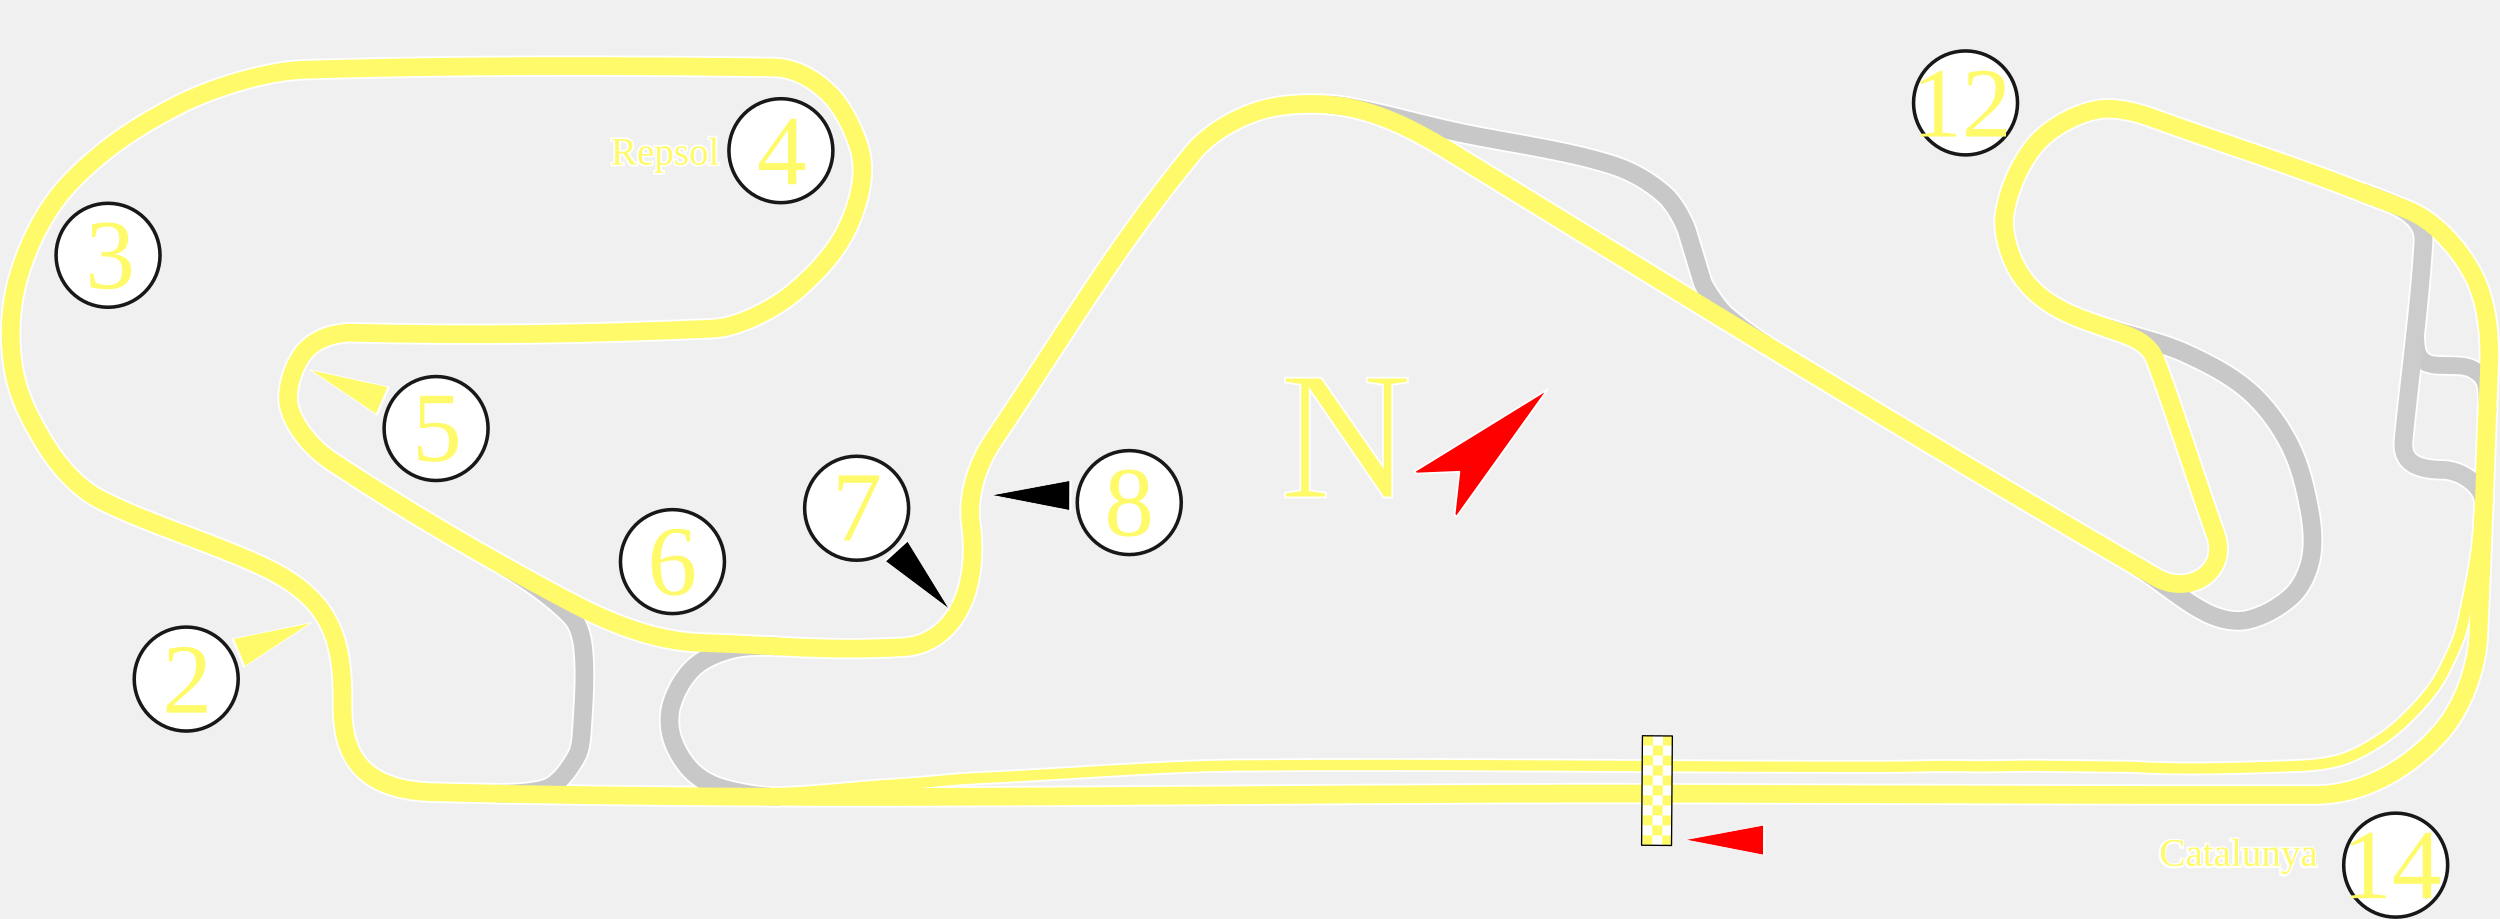
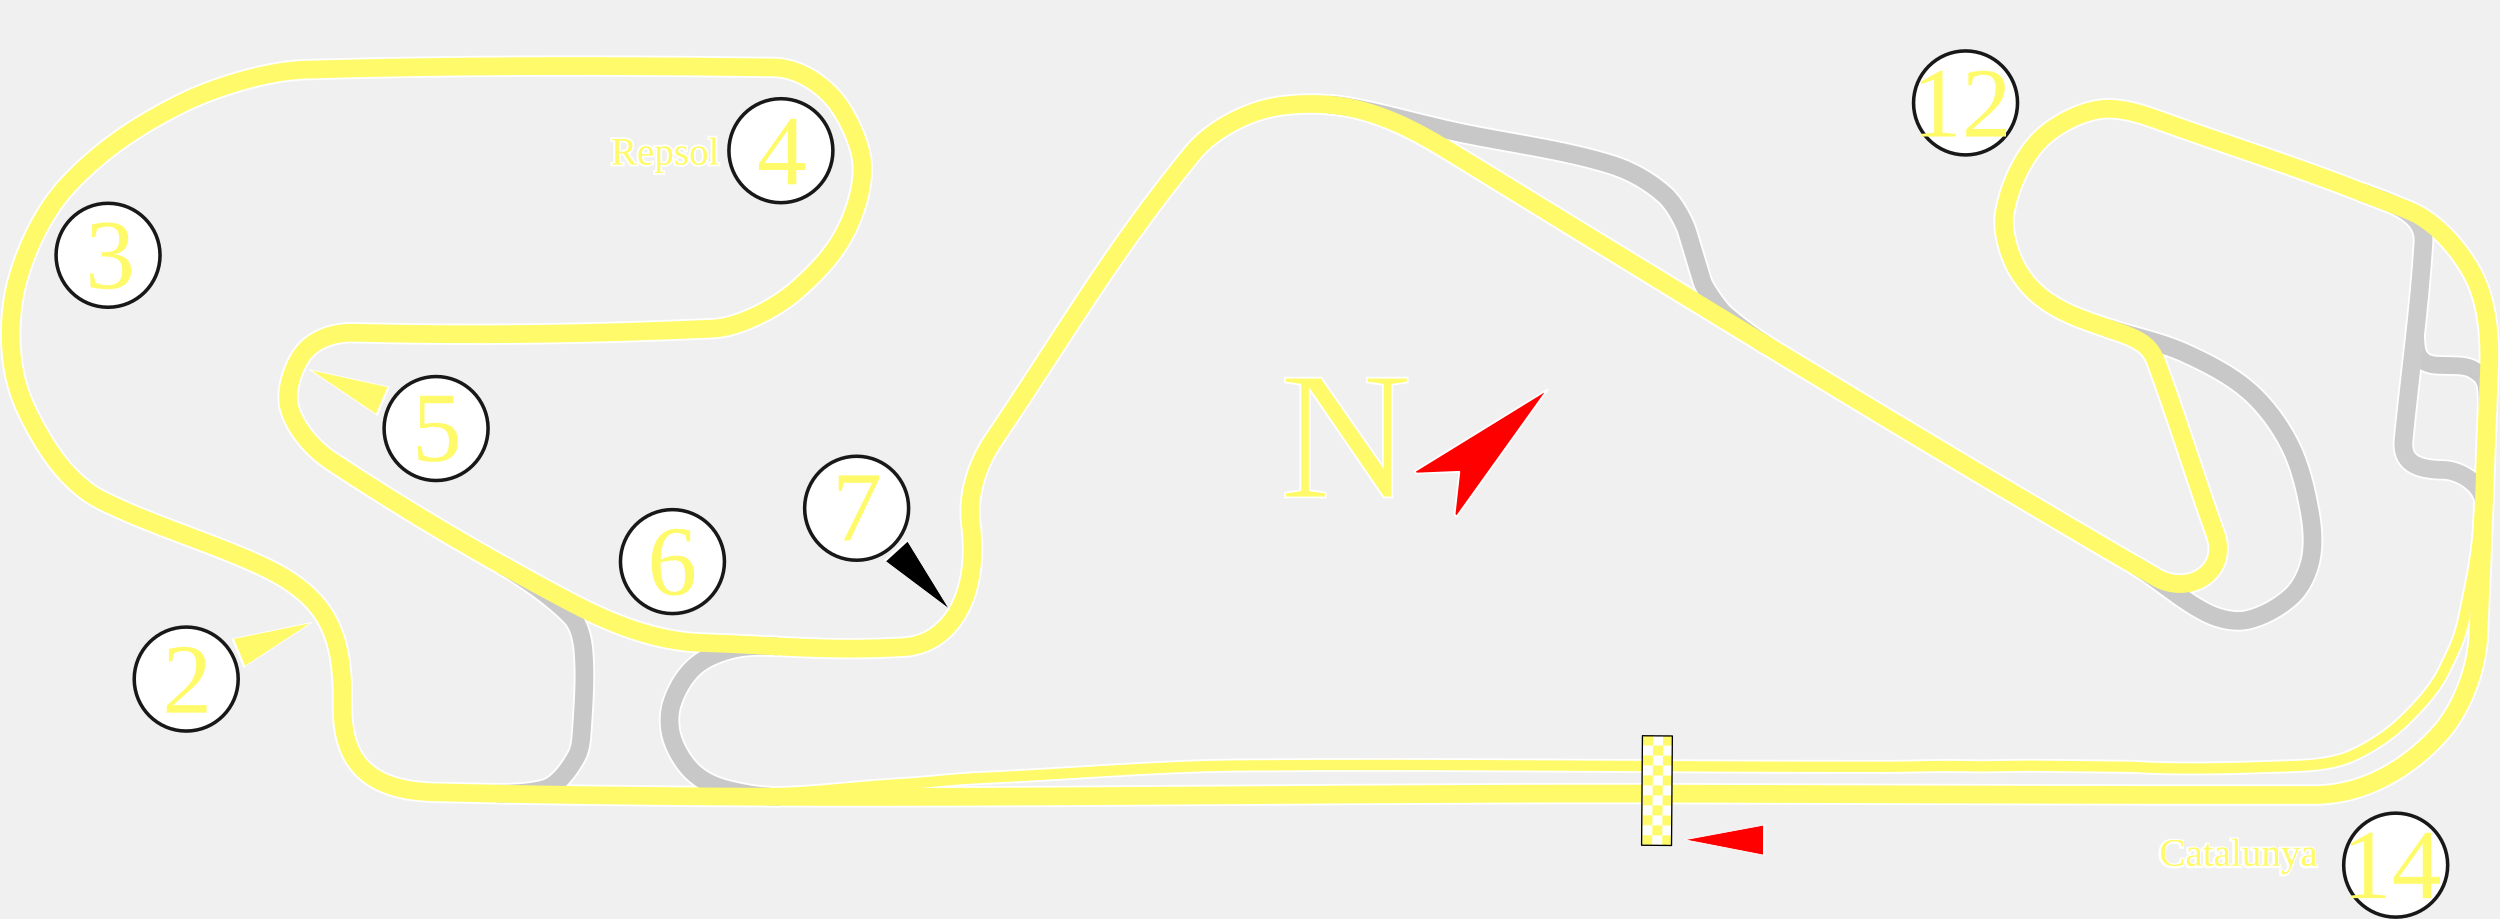
<svg xmlns="http://www.w3.org/2000/svg" xmlns:xlink="http://www.w3.org/1999/xlink" version="1.0" id="svg3942" height="517.724" width="1408.546">
  <defs id="defs3944">
    <clipPath id="clipPath9724" clipPathUnits="userSpaceOnUse">
      <path style="fill:#6a6a6a;fill-opacity:1;fill-rule:nonzero;stroke:#010101;stroke-width:0.943;stroke-linecap:round;stroke-linejoin:round;stroke-miterlimit:4;stroke-dasharray:none;stroke-dashoffset:0;stroke-opacity:1" d="M 727.239,720.308 C 1333.36,720.308 1939.48,720.308 2545.601,720.308 C 2545.601,974.893 2545.601,1229.478 2545.601,1484.063 C 1939.48,1484.063 1333.36,1484.063 727.239,1484.063 C 727.239,1229.478 727.239,974.893 727.239,720.308 L 727.239,720.308 z" id="path9726" />
    </clipPath>
    <pattern id="pattern4912" patternTransform="matrix(0.1737876,0,0,0.1737876,763.4772,1693.907)" height="18.138" width="18.181" patternUnits="userSpaceOnUse">
      <g transform="translate(-1025.535,-1215.281)" id="g4907">
        <rect y="1215.281" x="1025.535" height="18.096" width="18.173" id="rect4899" style="opacity:1;fill:#fffa69;fill-opacity:1;stroke:none;stroke-width:0.5;stroke-linecap:round;stroke-linejoin:round;stroke-miterlimit:4;stroke-dasharray:none;stroke-dashoffset:0;stroke-opacity:1" />
        <rect y="1215.281" x="1025.535" height="9.075" width="9.075" id="rect4903" style="opacity:1;fill:#ffffff;fill-opacity:1;stroke:none;stroke-width:0.5;stroke-linecap:round;stroke-linejoin:round;stroke-miterlimit:4;stroke-dasharray:none;stroke-dashoffset:0;stroke-opacity:1" />
        <rect y="1224.344" x="1034.641" height="9.075" width="9.075" id="rect4905" style="opacity:1;fill:#ffffff;fill-opacity:1;stroke:none;stroke-width:0.5;stroke-linecap:round;stroke-linejoin:round;stroke-miterlimit:4;stroke-dasharray:none;stroke-dashoffset:0;stroke-opacity:1" />
      </g>
    </pattern>
    <pattern patternTransform="matrix(0.4562459,1.0584762e-8,-1.0584762e-8,0.4562459,1606.006,1268.535)" id="pattern4166" xlink:href="#pattern4912" />
  </defs>
  <g transform="translate(-930.5028,-997.6197)" id="layer1">
    <path style="fill:none;fill-rule:evenodd;stroke:white;stroke-width:4;stroke-linecap:butt;stroke-linejoin:round;stroke-miterlimit:4;stroke-dasharray:none;stroke-opacity:1" d="M 2146.267,1430.039 L 2005.451,1429.927" id="path4724" />
    <path style="fill:none;fill-rule:evenodd;stroke:white;stroke-width:12;stroke-linecap:butt;stroke-linejoin:round;stroke-miterlimit:4;stroke-dasharray:none;stroke-opacity:1" d="M 1213.861,1316.235 C 1226.647,1323.762 1241.905,1334.066 1252.294,1344.873 C 1256.76,1349.519 1258.571,1357.153 1259.173,1363.716 C 1260.564,1378.887 1259.27,1394.703 1258.275,1410.075 C 1257.974,1414.743 1257.51,1419.85 1255.284,1423.833 C 1251.828,1430.019 1247.105,1436.878 1241.227,1440.582 C 1235.241,1444.355 1217.749,1444.969 1210.57,1444.769" id="path4714" />
    <path style="fill:none;fill-rule:evenodd;stroke:white;stroke-width:12;stroke-linecap:butt;stroke-linejoin:round;stroke-miterlimit:4;stroke-dasharray:none;stroke-opacity:1" d="M 1370.435,1446.564 C 1361.861,1446.589 1355.814,1445.89 1348.751,1444.47 C 1337.773,1442.265 1329.964,1440.218 1322.43,1434.002 C 1316.643,1429.227 1311.695,1421.281 1309.271,1413.813 C 1307.309,1407.772 1307.164,1400.252 1308.971,1394.373 C 1311.301,1386.793 1315.712,1378.901 1321.683,1373.436 C 1326.878,1368.682 1334.36,1365.631 1341.273,1363.716 C 1349.115,1361.543 1358.471,1361.198 1368.939,1361.847" id="path4716" />
    <path style="fill:none;fill-rule:evenodd;stroke:white;stroke-width:12;stroke-linecap:butt;stroke-linejoin:round;stroke-miterlimit:4;stroke-dasharray:none;stroke-opacity:1" d="M 1678.797,1056.55 C 1695.571,1057.272 1728.685,1067.378 1753.57,1072.551 C 1781.923,1078.444 1811.06,1081.91 1838.437,1090.421 C 1849.543,1093.874 1860.091,1099.96 1868.571,1107.544 C 1874.248,1112.622 1879.58,1123.275 1880.983,1127.733 C 1882.379,1132.17 1888.861,1153.795 1889.656,1156.446 C 1890.584,1159.538 1897.682,1170.005 1901.022,1173.494 C 1904.289,1176.907 1917.746,1187.265 1926.183,1192.411" id="path4718" />
    <path style="fill:none;fill-rule:evenodd;stroke:white;stroke-width:12;stroke-linecap:butt;stroke-linejoin:round;stroke-miterlimit:4;stroke-dasharray:none;stroke-opacity:1" d="M 2134.088,1316.478 C 2147.815,1324.634 2160.386,1336.534 2174.69,1343.378 C 2181.223,1346.503 2189.694,1348.436 2196.524,1346.967 C 2205.446,1345.047 2215.268,1339.553 2221.946,1333.208 C 2227.231,1328.188 2230.912,1320.108 2232.414,1312.87 C 2234.202,1304.256 2233.422,1294.504 2231.816,1285.653 C 2229.534,1273.07 2226.468,1259.902 2220.75,1248.566 C 2215.103,1237.37 2207.112,1226.312 2197.72,1218.059 C 2187.372,1208.965 2174.236,1202.308 2161.53,1196.524 C 2147.518,1190.145 2132.07,1187.302 2117.414,1182.317" id="path4720" />
    <path id="path4712" style="fill:none;fill-rule:evenodd;stroke:#ffffff;stroke-width:12;stroke-linecap:butt;stroke-linejoin:round;stroke-miterlimit:4;stroke-dasharray:none;stroke-opacity:1" d="m 2261.24,1105.991 c -39.602,-15.527 -74.724,-26.213 -117.357,-41.665 -10.208,-3.7 -22.133,-6.783 -32.302,-4.785 -12.164,2.389 -26.502,10.351 -34.272,19.637 -8.58,10.255 -15.003,24.676 -17.317,38.562 -1.674,10.042 2.42,23.317 7.045,31.528 10.681,18.96 29.326,26.002 48.132,32.302 17.184,5.756 25.951,8.532 29.909,19.142 11.725,31.429 20.866,61.876 33.643,97.803 7.694,21.634 -15.264,35.055 -33.451,24.492 -137.873,-80.08 -262.795,-157.214 -400.975,-241.931 -18.282,-11.208 -38.735,-21.126 -59.818,-23.927 -13.068,-1.736 -29.465,-1.171 -41.244,1.91 -14.142,3.699 -31.143,12.987 -40.749,24.773 -46.623,57.204 -70.641,100.274 -112.288,161.895 -9.322,13.793 -14.749,31.465 -12.689,47.106 5.222,39.645 -11.308,67.858 -37.886,69.389 -43.847,2.526 -72.724,-1.116 -113.279,-2.333 -26.944,-0.808 -52.894,-11.407 -76.918,-24.205 -46.741,-24.9 -88.45,-49.339 -131.95,-78.041 -11.479,-7.574 -21.506,-19.761 -24.205,-31.456 -2.087,-9.042 2.985,-24.529 9.849,-31.601 6.296,-6.487 16.468,-9.739 26.247,-9.498 69.992,1.722 131.066,0.862 202.874,-2.32 14.927,-0.661 35.983,-11.878 47.021,-21.607 12.49,-11.008 22.571,-21.584 29.486,-36.797 5.048,-11.107 8.883,-25.252 7.251,-37.087 -1.558,-11.295 -9.467,-27.211 -16.399,-34.84 -8.218,-9.044 -20.435,-16.656 -33.353,-16.822 -89.187,-1.145 -175.087,-1.318 -263.611,1.269 -21.919,0.638 -52.448,10.098 -71.867,19.988 -23.65,12.044 -43.633,25.471 -61.57,44.543 -13.567,14.426 -23.407,34.825 -28.713,53.836 -4.265,15.284 -5.097,33.106 -2.538,49.051 2.625,16.357 8.884,28.351 17.245,42.356 7.591,12.714 19.01,26.079 32.302,32.725 28.182,14.091 60.523,23.321 89.582,36.677 37.218,17.105 46.833,37.672 46.38,77.268 -0.274,24.015 5.35,49.527 51.516,50.67 231.148,5.726 460.056,0.264 691.353,0.773 130.803,0.288 239.607,0.867 367.875,0.773 34.316,-0.026 59.907,-21.683 72.242,-36.109 11.194,-13.091 19.481,-34.96 20.338,-52.785 1.258,-26.151 2.249,-51.21 3.164,-75.535" />
    <path id="path4476" d="M 1213.861,1316.235 C 1226.647,1323.762 1241.905,1334.066 1252.294,1344.873 C 1256.76,1349.519 1258.571,1357.153 1259.173,1363.716 C 1260.564,1378.887 1259.27,1394.703 1258.275,1410.075 C 1257.974,1414.743 1257.51,1419.85 1255.284,1423.833 C 1251.828,1430.019 1247.105,1436.878 1241.227,1440.582 C 1235.241,1444.355 1217.749,1444.969 1210.57,1444.769" style="fill:none;fill-rule:evenodd;stroke:#c8c8c8;stroke-width:10;stroke-linecap:butt;stroke-linejoin:round;stroke-miterlimit:4;stroke-dasharray:none;stroke-opacity:1" />
    <path id="path4478" d="M 1370.435,1446.564 C 1361.861,1446.589 1355.814,1445.89 1348.751,1444.47 C 1337.773,1442.265 1329.964,1440.218 1322.43,1434.002 C 1316.643,1429.227 1311.695,1421.281 1309.271,1413.813 C 1307.309,1407.772 1307.164,1400.252 1308.971,1394.373 C 1311.301,1386.793 1315.712,1378.901 1321.683,1373.436 C 1326.878,1368.682 1334.36,1365.631 1341.273,1363.716 C 1349.115,1361.543 1358.471,1361.198 1368.939,1361.847" style="fill:none;fill-rule:evenodd;stroke:#c8c8c8;stroke-width:10;stroke-linecap:butt;stroke-linejoin:round;stroke-miterlimit:4;stroke-dasharray:none;stroke-opacity:1" />
    <path id="path4480" d="M 1678.797,1056.55 C 1695.571,1057.272 1728.685,1067.378 1753.57,1072.551 C 1781.923,1078.444 1811.06,1081.91 1838.437,1090.421 C 1849.543,1093.874 1860.091,1099.96 1868.571,1107.544 C 1874.248,1112.622 1879.58,1123.275 1880.983,1127.733 C 1882.379,1132.17 1888.861,1153.795 1889.656,1156.446 C 1890.584,1159.538 1897.682,1170.005 1901.022,1173.494 C 1904.289,1176.907 1917.746,1187.265 1926.183,1192.411" style="fill:none;fill-rule:evenodd;stroke:#c8c8c8;stroke-width:10;stroke-linecap:butt;stroke-linejoin:round;stroke-miterlimit:4;stroke-dasharray:none;stroke-opacity:1" />
    <path id="path4482" d="M 2134.088,1316.478 C 2147.815,1324.634 2160.386,1336.534 2174.69,1343.378 C 2181.223,1346.503 2189.694,1348.436 2196.524,1346.967 C 2205.446,1345.047 2215.268,1339.553 2221.946,1333.208 C 2227.231,1328.188 2230.912,1320.108 2232.414,1312.87 C 2234.202,1304.256 2233.422,1294.504 2231.816,1285.653 C 2229.534,1273.07 2226.468,1259.902 2220.75,1248.566 C 2215.103,1237.37 2207.112,1226.312 2197.72,1218.059 C 2187.372,1208.965 2174.236,1202.308 2161.53,1196.524 C 2147.518,1190.145 2132.07,1187.302 2117.414,1182.317" style="fill:none;fill-rule:evenodd;stroke:#c8c8c8;stroke-width:10;stroke-linecap:butt;stroke-linejoin:round;stroke-miterlimit:4;stroke-dasharray:none;stroke-opacity:1" />
    <path id="path4492" d="M 2260.842,1105.848 C 2269.333,1109.034 2278.035,1112.384 2287.072,1115.975 C 2304.667,1122.966 2318.49,1141.351 2324.74,1154.053 C 2331.744,1168.289 2333.617,1187.512 2332.909,1204.3 C 2331.77,1231.301 2330.867,1256.498 2329.916,1281.775" style="fill:none;fill-rule:evenodd;stroke:#ffffff;stroke-width:12;stroke-linecap:butt;stroke-linejoin:round;stroke-miterlimit:4;stroke-dasharray:none;stroke-opacity:1" />
    <path d="m 2329.946,1281.114 c 0.134,-9.591 -12.401,-18.366 -22.599,-18.743 -15.687,-0.124 -23.878,-4.258 -22.629,-16.919 3.672,-37.224 8.91,-73.893 11.209,-111.243 1.091,-17.717 -20.618,-22.702 -34.686,-28.218" style="fill:none;fill-rule:evenodd;stroke:#ffffff;stroke-width:12;stroke-linecap:butt;stroke-linejoin:round;stroke-miterlimit:4;stroke-dasharray:none;stroke-opacity:1" id="path985" />
    <path style="fill:none;fill-rule:evenodd;stroke:#ffffff;stroke-width:11.5;stroke-linecap:butt;stroke-linejoin:miter;stroke-miterlimit:4;stroke-dasharray:none;stroke-opacity:1" d="m 2291.162,1184.552 c 0,0 0.442,5.398 0.649,7.809 0.207,2.41 0.744,5.085 2.488,7.044 1.744,1.959 2.615,2.756 6.171,3.62 3.557,0.864 14.685,0.252 18.551,1.076 3.865,0.824 4.364,1.348 6.909,3.027 2.545,1.679 3.577,2.949 4.781,5.885 1.204,2.935 1.103,11.402 1.103,11.402 l 0.474,5.488" id="path987" />
    <path id="path4312" d="m 2291.162,1184.552 c 0,0 0.442,5.398 0.649,7.809 0.207,2.41 0.744,5.085 2.488,7.044 1.744,1.959 2.615,2.756 6.171,3.62 3.557,0.864 14.685,0.252 18.551,1.076 3.865,0.824 4.364,1.348 6.909,3.027 2.545,1.679 3.577,2.949 4.781,5.885 1.204,2.935 1.103,11.402 1.103,11.402 l 0.474,5.488" style="fill:none;fill-rule:evenodd;stroke:#c9c9c9;stroke-width:9.5;stroke-linecap:butt;stroke-linejoin:miter;stroke-miterlimit:4;stroke-dasharray:none;stroke-opacity:1" />
    <path id="path977" style="fill:none;fill-rule:evenodd;stroke:#cccccc;stroke-width:10;stroke-linecap:butt;stroke-linejoin:round;stroke-miterlimit:4;stroke-dasharray:none;stroke-opacity:1" d="m 2329.946,1281.114 c 0.134,-9.591 -12.401,-18.366 -22.599,-18.743 -15.687,-0.124 -23.878,-4.258 -22.629,-16.919 3.672,-37.224 8.91,-73.893 11.209,-111.243 1.091,-17.717 -20.618,-22.702 -34.686,-28.218" />
    <path style="fill:none;fill-rule:evenodd;stroke:#ffffff;stroke-width:7.8;stroke-linecap:butt;stroke-linejoin:round;stroke-miterlimit:4;stroke-dasharray:none;stroke-opacity:1" d="m 2327.633,1287.087 c -0.598,20.849 -4.889,40.355 -9.149,60.342 -2.37,11.119 -6.396,18.513 -11.297,28.55 -4.47,9.154 -11.771,17.368 -18.992,24.675 -5.39,5.454 -11.281,10.485 -17.796,14.655 -6.645,4.254 -14.232,8.512 -21.684,10.618 -10.543,2.979 -22.187,3.232 -33.349,3.589 -27.82,0.889 -56.363,1.86 -83.596,0.15 l -57.914,-0.657 c -44.528,0.75 -20.47,0.251 -45.103,0.175 -10.63,-0.033 -24.344,0.478 -35.025,0.494 -122.166,0.183 -244.673,-1.835 -366.824,-0.759 -42.001,0.37 -97.723,4.943 -139.691,6.834 -26.623,1.2 -26.428,2.371 -53.034,3.888 -18.856,1.075 -50.678,4.995 -69.596,4.833" id="path989" />
    <path transform="translate(930.5028,997.6197)" d="M 336.484 37.209 C 281.764 37.106 227.462 37.645 172.135 39.262 C 150.216 39.899 119.687 49.361 100.268 59.25 C 76.618 71.294 56.634 84.721 38.697 103.793 C 25.13 118.219 15.29 138.617 9.984 157.629 C 5.719 172.913 4.886 190.737 7.445 206.682 C 10.071 223.039 16.33 235.032 24.691 249.037 C 32.282 261.751 43.7 275.116 56.992 281.762 C 85.174 295.853 117.516 305.082 146.574 318.438 C 183.792 335.543 193.407 356.111 192.955 395.707 C 192.681 419.722 198.304 445.233 244.471 446.377 C 475.619 452.103 704.528 446.641 935.824 447.15 C 1066.627 447.438 1175.431 448.018 1303.699 447.924 C 1338.015 447.898 1363.607 426.24 1375.941 411.814 C 1387.135 398.724 1395.422 376.854 1396.279 359.029 C 1397.537 332.878 1398.528 307.818 1399.443 283.494 L 1399.438 283.479 C 1400.38 258.428 1401.277 233.442 1402.406 206.682 C 1403.114 189.893 1401.241 170.67 1394.236 156.434 C 1387.987 143.732 1374.164 125.346 1356.568 118.355 C 1347.673 114.821 1339.108 111.522 1330.742 108.381 L 1330.738 108.371 C 1291.136 92.844 1256.013 82.159 1213.381 66.707 C 1203.173 63.007 1191.247 59.923 1181.078 61.92 C 1168.915 64.309 1154.576 72.273 1146.807 81.559 C 1138.226 91.813 1131.804 106.234 1129.49 120.119 C 1127.816 130.161 1131.909 143.437 1136.535 151.648 C 1147.216 170.609 1165.861 177.649 1184.668 183.949 C 1201.852 189.706 1210.62 192.482 1214.578 203.092 C 1226.303 234.52 1235.444 264.968 1248.221 300.895 C 1255.915 322.529 1232.957 335.95 1214.77 325.387 C 1076.897 245.307 951.975 168.172 813.795 83.455 C 795.513 72.247 775.06 62.329 753.977 59.527 C 740.908 57.791 724.512 58.357 712.732 61.438 C 698.59 65.136 681.591 74.424 671.984 86.211 C 625.362 143.415 601.342 186.484 559.695 248.105 C 550.373 261.899 544.946 279.569 547.006 295.211 C 552.227 334.856 535.699 363.07 509.121 364.602 C 465.274 367.128 436.397 363.484 395.842 362.268 C 368.897 361.459 342.948 350.861 318.924 338.062 C 272.182 313.162 230.473 288.724 186.973 260.021 C 175.494 252.447 165.466 240.262 162.768 228.566 C 160.681 219.525 165.753 204.037 172.617 196.965 C 178.913 190.478 189.085 187.226 198.865 187.467 C 268.858 189.189 329.931 188.329 401.738 185.146 C 416.665 184.485 437.721 173.268 448.76 163.539 C 461.25 152.531 471.331 141.956 478.246 126.742 C 483.294 115.636 487.128 101.489 485.496 89.654 C 483.938 78.36 476.029 62.443 469.098 54.814 C 460.88 45.77 448.662 38.16 435.744 37.994 C 402.299 37.565 369.317 37.271 336.484 37.209 z " style="fill:none;fill-rule:evenodd;stroke:#fffa69;stroke-width:10;stroke-linecap:butt;stroke-linejoin:round;stroke-miterlimit:4;stroke-dasharray:none;stroke-opacity:1" id="path3965" />
    <text id="text4528" y="1449.807" x="1076.742" style="font-style:normal;font-weight:normal;line-height:0%;font-family:'Times New Roman';writing-mode:lr-tb;fill:#fffa69;fill-opacity:1;stroke:none;stroke-width:1px;stroke-linecap:butt;stroke-linejoin:miter;stroke-opacity:1" xml:space="preserve">
      <tspan style="font-size:40px;line-height:1.25" y="1449.807" x="1076.742" id="tspan4530"> </tspan>
    </text>
    <text id="text4532" y="1470.391" x="1081.493" style="font-style:normal;font-weight:normal;line-height:0%;font-family:'Times New Roman';writing-mode:lr-tb;fill:#fffa69;fill-opacity:1;stroke:none;stroke-width:1px;stroke-linecap:butt;stroke-linejoin:miter;stroke-opacity:1" xml:space="preserve">
      <tspan style="font-size:48px;line-height:1.25" y="1470.391" x="1081.493" id="tspan4534"> </tspan>
    </text>
    <g id="g4693">
      <path style="opacity:1;fill:white;fill-opacity:1;fill-rule:nonzero;stroke:#181818;stroke-width:2.216;stroke-linecap:round;stroke-linejoin:round;marker:none;marker-start:none;marker-mid:none;marker-end:none;stroke-miterlimit:4;stroke-dasharray:none;stroke-dashoffset:66;stroke-opacity:1;visibility:visible;display:inline;overflow:visible;enable-background:accumulate" id="path4691" d="m 2307.079,1490.185 a 32.461,32.461 0 0 1 -32.461,32.461 32.461,32.461 0 0 1 -32.461,-32.461 32.461,32.461 0 0 1 32.461,-32.461 32.461,32.461 0 0 1 32.461,32.461 z" transform="matrix(0.902439,0,0,0.902439,-1061.325,-203.358)" />
      <text xml:space="preserve" style="font-style:normal;font-weight:normal;line-height:0%;font-family:'Times New Roman';writing-mode:lr-tb;fill:#fffa69;fill-opacity:1;stroke:none;stroke-width:1px;stroke-linecap:butt;stroke-linejoin:miter;stroke-opacity:1" x="978.569" y="1160.036" id="text4544">
        <tspan style="font-size:56px;line-height:1.25" id="tspan4546" x="978.569" y="1160.036">3</tspan>
      </text>
    </g>
    <g transform="translate(-7.917222,19.00133)" id="g4679">
      <path style="opacity:1;fill:white;fill-opacity:1;fill-rule:nonzero;stroke:#181818;stroke-width:2.216;stroke-linecap:round;stroke-linejoin:round;marker:none;marker-start:none;marker-mid:none;marker-end:none;stroke-miterlimit:4;stroke-dasharray:none;stroke-dashoffset:66;stroke-opacity:1;visibility:visible;display:inline;overflow:visible;enable-background:accumulate" id="path4665" d="m 2307.079,1490.185 a 32.461,32.461 0 0 1 -32.461,32.461 32.461,32.461 0 0 1 -32.461,-32.461 32.461,32.461 0 0 1 32.461,-32.461 32.461,32.461 0 0 1 32.461,32.461 z" transform="matrix(0.902439,0,0,0.902439,-735.4062,-49.76393)" />
      <text xml:space="preserve" style="font-style:normal;font-weight:normal;line-height:0%;font-family:'Times New Roman';writing-mode:lr-tb;fill:#fffa69;fill-opacity:1;stroke:none;stroke-width:1px;stroke-linecap:butt;stroke-linejoin:miter;stroke-opacity:1" x="1303.175" y="1313.63" id="text4556">
        <tspan style="font-size:56px;line-height:1.25" id="tspan4558" x="1303.175" y="1313.63">6</tspan>
      </text>
    </g>
    <g id="g4923">
      <use x="0" y="0" xlink:href="#text4736" id="use4772" style="stroke:white;stroke-width:2;stroke-miterlimit:4;stroke-dasharray:none;stroke-opacity:1" width="744.094" height="1052.362" />
      <g id="g4686" transform="translate(22.16822,1.583444)">
        <path transform="matrix(0.902439,0,0,0.902439,-704.3935,-263.8571)" d="m 2307.079,1490.185 a 32.461,32.461 0 0 1 -32.461,32.461 32.461,32.461 0 0 1 -32.461,-32.461 32.461,32.461 0 0 1 32.461,-32.461 32.461,32.461 0 0 1 32.461,32.461 z" id="path4684" style="opacity:1;fill:white;fill-opacity:1;fill-rule:nonzero;stroke:#181818;stroke-width:2.216;stroke-linecap:round;stroke-linejoin:round;marker:none;marker-start:none;marker-mid:none;marker-end:none;stroke-miterlimit:4;stroke-dasharray:none;stroke-dashoffset:66;stroke-opacity:1;visibility:visible;display:inline;overflow:visible;enable-background:accumulate" />
        <text id="text4548" y="1099.866" x="1334.844" style="font-style:normal;font-weight:normal;line-height:0%;font-family:'Times New Roman';writing-mode:lr-tb;fill:#fffa69;fill-opacity:1;stroke:none;stroke-width:1px;stroke-linecap:butt;stroke-linejoin:miter;stroke-opacity:1" xml:space="preserve">
          <tspan style="font-size:56px;line-height:1.25" y="1099.866" x="1334.844" id="tspan4550">4</tspan>
        </text>
      </g>
      <text xml:space="preserve" style="font-style:normal;font-weight:normal;line-height:0%;font-family:'Times New Roman';writing-mode:lr-tb;fill:#fffa69;fill-opacity:1" x="1274.673" y="1090.365" id="text4736">
        <tspan style="font-size:22px;line-height:1.25" id="tspan4738" x="1274.673" y="1090.365">Repsol</tspan>
      </text>
    </g>
    <g id="g4630">
      <circle style="display:inline;overflow:visible;visibility:visible;opacity:1;fill:#ffffff;fill-opacity:1;fill-rule:nonzero;stroke:#181818;stroke-width:2.216;stroke-linecap:round;stroke-linejoin:round;stroke-miterlimit:4;stroke-dasharray:none;stroke-dashoffset:66;stroke-opacity:1;marker:none;marker-start:none;marker-mid:none;marker-end:none;enable-background:accumulate" id="path4628" transform="matrix(0.902439,0,0,0.902439,-14.77741,-289.1922)" cx="2274.618" cy="1490.185" r="32.461" />
      <text xml:space="preserve" style="font-style:normal;font-weight:normal;line-height:0%;font-family:'Times New Roman';writing-mode:lr-tb;fill:#fffa69;fill-opacity:1;stroke:none;stroke-width:1px;stroke-linecap:butt;stroke-linejoin:miter;stroke-opacity:1" x="2007.807" y="1074.53" id="text4580">
        <tspan style="font-size:56px;line-height:1.25" id="tspan4582" x="2007.807" y="1074.53">12</tspan>
      </text>
    </g>
    <use height="1052.362" width="744.094" style="stroke:#ffffff;stroke-width:2;stroke-miterlimit:4;stroke-dasharray:none;stroke-opacity:1" id="use4784" xlink:href="#text4762" y="0" x="0" transform="translate(-0.4240292,0.3118079)" />
    <g id="g4602">
      <circle style="display:inline;overflow:visible;visibility:visible;opacity:1;fill:#ffffff;fill-opacity:1;fill-rule:nonzero;stroke:#181818;stroke-width:2.216;stroke-linecap:round;stroke-linejoin:round;stroke-miterlimit:4;stroke-dasharray:none;stroke-dashoffset:66;stroke-opacity:1;marker:none;marker-start:none;marker-mid:none;marker-end:none;enable-background:accumulate" id="path4600" transform="matrix(0.902439,0,0,0.902439,227.5717,140.2494)" cx="2274.618" cy="1490.185" r="32.461" />
      <text xml:space="preserve" style="font-style:normal;font-weight:normal;line-height:0%;font-family:'Times New Roman';writing-mode:lr-tb;fill:#fffa69;fill-opacity:1;stroke:none;stroke-width:1px;stroke-linecap:butt;stroke-linejoin:miter;stroke-opacity:1" x="2250.075" y="1503.644" id="text4596">
        <tspan style="font-size:56px;line-height:1.25" id="tspan4598" x="2250.075" y="1503.644">14</tspan>
      </text>
    </g>
    <text id="text4762" y="1485.395" x="2147.143" style="font-style:normal;font-weight:normal;line-height:0%;font-family:'Times New Roman';writing-mode:lr-tb;fill:#fffa69;fill-opacity:1" xml:space="preserve">
      <tspan style="font-size:22px;line-height:1.25" id="tspan4766" y="1485.395" x="2147.143">Catalunya</tspan>
    </text>
    <path id="path991" d="m 2327.633,1287.087 c -0.598,20.849 -4.889,40.355 -9.149,60.342 -2.37,11.119 -6.396,18.513 -11.297,28.55 -4.47,9.154 -11.771,17.368 -18.992,24.675 -5.39,5.454 -11.281,10.485 -17.796,14.655 -6.645,4.254 -14.232,8.512 -21.684,10.618 -10.543,2.979 -22.187,3.232 -33.349,3.589 -27.82,0.889 -56.363,1.86 -83.596,0.15 l -57.914,-0.657 c -44.528,0.75 -20.47,0.251 -45.103,0.175 -10.63,-0.033 -24.344,0.478 -35.025,0.494 -122.166,0.183 -244.673,-1.835 -366.824,-0.759 -42.001,0.37 -97.723,4.943 -139.691,6.834 -26.623,1.2 -26.428,2.371 -53.034,3.888 -18.856,1.075 -50.678,4.995 -69.596,4.833" style="fill:none;fill-rule:evenodd;stroke:#fffa69;stroke-width:5.8;stroke-linecap:butt;stroke-linejoin:round;stroke-miterlimit:4;stroke-dasharray:none;stroke-opacity:1" />
    <g transform="matrix(0.3100541,-1.32292,1.32292,0.3100541,-553.098,3071.939)" id="g4425">
      <path style="opacity:1;fill:red;fill-opacity:1;stroke:white;stroke-width:0.617;stroke-linecap:round;stroke-linejoin:miter;stroke-miterlimit:4;stroke-dasharray:none;stroke-dashoffset:0;stroke-opacity:1" id="path3463" d="m 1695.937,1398.521 -24.481,0 12.241,-21.201 z" transform="matrix(-0.500919,0.1152259,0.34924,1.518244,1918.238,-810.8729)" />
      <rect style="opacity:1;fill:url(#pattern4166);fill-opacity:1;stroke:black;stroke-width:0.552;stroke-linecap:round;stroke-linejoin:round;stroke-miterlimit:4;stroke-dasharray:none;stroke-dashoffset:0;stroke-opacity:1;display:inline" id="rect3457" width="12.409" height="45.403" x="1763.349" y="1189.909" transform="matrix(0.2205973,0.975365,0.975365,-0.2205973,0,0)" ry="0" />
    </g>
    <g clip-path="url(#clipPath9724)" transform="matrix(1.610266,0,0,1.610266,-1687.294,-274.4685)" id="g3804" style="display:inline">
      <text xml:space="preserve" style="font-style:normal;font-weight:normal;line-height:0%;font-family:'Times New Roman';fill:#fffa69;fill-opacity:1;stroke:#ffffff;stroke-width:0.621px;stroke-linecap:butt;stroke-linejoin:miter;stroke-opacity:1" x="2073.466" y="964.031" id="text3180">
        <tspan style="font-size:64px;line-height:1.25;stroke-width:0.621" id="tspan3182" x="2073.466" y="964.031">N</tspan>
      </text>
      <path style="fill:red;fill-opacity:1;fill-rule:nonzero;stroke:white;stroke-width:0.621;stroke-linecap:round;stroke-linejoin:round;stroke-miterlimit:4;stroke-dasharray:none;stroke-dashoffset:0;stroke-opacity:1" d="M 2167.23,926.227 L 2120.591,954.934 L 2121.294,955.688 L 2136.307,955.063 L 2134.636,969.996 L 2135.339,970.75 L 2167.23,926.227 z" id="path2745" />
    </g>
    <g transform="translate(-32.5964,31.66889)" id="g4700">
      <circle style="display:inline;overflow:visible;visibility:visible;opacity:1;fill:#ffffff;fill-opacity:1;fill-rule:nonzero;stroke:#181818;stroke-width:2.216;stroke-linecap:round;stroke-linejoin:round;stroke-miterlimit:4;stroke-dasharray:none;stroke-dashoffset:66;stroke-opacity:1;marker:none;marker-start:none;marker-mid:none;marker-end:none;enable-background:accumulate" id="path4698" transform="matrix(0.902439,0,0,0.902439,-984.6906,3.745103)" cx="2274.618" cy="1490.185" r="32.461" />
      <text xml:space="preserve" style="font-style:normal;font-weight:normal;line-height:0%;font-family:'Times New Roman';writing-mode:lr-tb;fill:#fffa69;fill-opacity:1;stroke:none;stroke-width:1px;stroke-linecap:butt;stroke-linejoin:miter;stroke-opacity:1" x="1054.574" y="1367.468" id="text4540">
        <tspan style="font-size:56px;line-height:1.25" id="tspan4542" x="1054.574" y="1367.468">2</tspan>
      </text>
    </g>
    <path style="opacity:1;fill:#fffa69;fill-opacity:1;stroke:#ffffff;stroke-width:0.617;stroke-linecap:round;stroke-linejoin:miter;stroke-miterlimit:4;stroke-dasharray:none;stroke-dashoffset:0;stroke-opacity:1" id="path4801" d="m 1695.937,1398.521 -24.481,0 12.241,-21.201 z" transform="matrix(-0.2665011,-0.6455626,-1.956647,0.8077425,4249.969,1322.689)" />
    <g transform="translate(16.29015,44.98543)" id="g4674">
      <circle style="display:inline;overflow:visible;visibility:visible;opacity:1;fill:#ffffff;fill-opacity:1;fill-rule:nonzero;stroke:#181818;stroke-width:2.216;stroke-linecap:round;stroke-linejoin:round;stroke-miterlimit:4;stroke-dasharray:none;stroke-dashoffset:66;stroke-opacity:1;marker:none;marker-start:none;marker-mid:none;marker-end:none;enable-background:accumulate" id="path4672" transform="matrix(0.902439,0,0,0.902439,-892.7961,-150.7216)" cx="2274.618" cy="1490.185" r="32.461" />
      <text xml:space="preserve" style="font-style:normal;font-weight:normal;line-height:0%;font-family:'Times New Roman';writing-mode:lr-tb;fill:#fffa69;fill-opacity:1;stroke:none;stroke-width:1px;stroke-linecap:butt;stroke-linejoin:miter;stroke-opacity:1" x="1146.414" y="1212.29" id="text4552">
        <tspan style="font-size:56px;line-height:1.25" id="tspan4554" x="1146.414" y="1212.29">5</tspan>
      </text>
    </g>
    <path style="opacity:1;fill:#fffa69;fill-opacity:1;stroke:#ffffff;stroke-width:0.617;stroke-linecap:round;stroke-linejoin:miter;stroke-miterlimit:4;stroke-dasharray:none;stroke-dashoffset:0;stroke-opacity:1" id="path4803" d="m 1695.937,1398.521 -24.481,0 12.241,-21.201 z" transform="matrix(-0.2739978,0.6424166,1.947111,0.8304647,-1115.602,-1019.588)" />
    <g id="g4906">
      <g id="g4667" transform="translate(-36.83578,-17.83444)">
        <path transform="matrix(0.902439,0,0,0.902439,-602.725,-42.99257)" d="m 2307.079,1490.185 a 32.461,32.461 0 0 1 -32.461,32.461 32.461,32.461 0 0 1 -32.461,-32.461 32.461,32.461 0 0 1 32.461,-32.461 32.461,32.461 0 0 1 32.461,32.461 z" id="path4663" style="opacity:1;fill:white;fill-opacity:1;fill-rule:nonzero;stroke:#181818;stroke-width:2.216;stroke-linecap:round;stroke-linejoin:round;marker:none;marker-start:none;marker-mid:none;marker-end:none;stroke-miterlimit:4;stroke-dasharray:none;stroke-dashoffset:66;stroke-opacity:1;visibility:visible;display:inline;overflow:visible;enable-background:accumulate" />
        <text id="text4560" y="1319.964" x="1436.184" style="font-style:normal;font-weight:normal;line-height:0%;font-family:'Times New Roman';writing-mode:lr-tb;fill:#fffa69;fill-opacity:1;stroke:none;stroke-width:1px;stroke-linecap:butt;stroke-linejoin:miter;stroke-opacity:1" xml:space="preserve">
          <tspan style="font-size:56px;line-height:1.25" y="1319.964" x="1436.184" id="tspan4562">7</tspan>
        </text>
      </g>
      <path transform="matrix(0.5162472,-0.4703857,-1.4257,-1.564703,2560.025,4288.147)" d="m 1695.937,1398.521 -24.481,0 12.241,-21.201 z" id="path4805" style="opacity:1;fill:black;fill-opacity:1;stroke:white;stroke-width:0.617;stroke-linecap:round;stroke-linejoin:miter;stroke-miterlimit:4;stroke-dasharray:none;stroke-dashoffset:0;stroke-opacity:1" />
    </g>
-     <g id="g4899">
-       <g id="g4658" transform="translate(35.72414,26.91855)">
-         <path transform="matrix(0.902439,0,0,0.902439,-521.6822,-90.93349)" d="m 2307.079,1490.185 a 32.461,32.461 0 0 1 -32.461,32.461 32.461,32.461 0 0 1 -32.461,-32.461 32.461,32.461 0 0 1 32.461,-32.461 32.461,32.461 0 0 1 32.461,32.461 z" id="path4656" style="opacity:1;fill:white;fill-opacity:1;fill-rule:nonzero;stroke:#181818;stroke-width:2.216;stroke-linecap:round;stroke-linejoin:round;marker:none;marker-start:none;marker-mid:none;marker-end:none;stroke-miterlimit:4;stroke-dasharray:none;stroke-dashoffset:66;stroke-opacity:1;visibility:visible;display:inline;overflow:visible;enable-background:accumulate" />
-         <text id="text4564" y="1272.461" x="1516.94" style="font-style:normal;font-weight:normal;line-height:0%;font-family:'Times New Roman';writing-mode:lr-tb;fill:#fffa69;fill-opacity:1;stroke:none;stroke-width:1px;stroke-linecap:butt;stroke-linejoin:miter;stroke-opacity:1" xml:space="preserve">
-           <tspan style="font-size:56px;line-height:1.25" y="1272.461" x="1516.94" id="tspan4566">8</tspan>
-         </text>
-       </g>
-       <path transform="matrix(-2.877296e-3,0.6984022,2.116799,8.7209945e-3,-1421.95,88.68847)" d="m 1695.937,1398.521 -24.481,0 12.241,-21.201 z" id="path4807" style="opacity:1;fill:black;fill-opacity:1;stroke:white;stroke-width:0.617;stroke-linecap:round;stroke-linejoin:miter;stroke-miterlimit:4;stroke-dasharray:none;stroke-dashoffset:0;stroke-opacity:1" />
-     </g>
  </g>
</svg>
